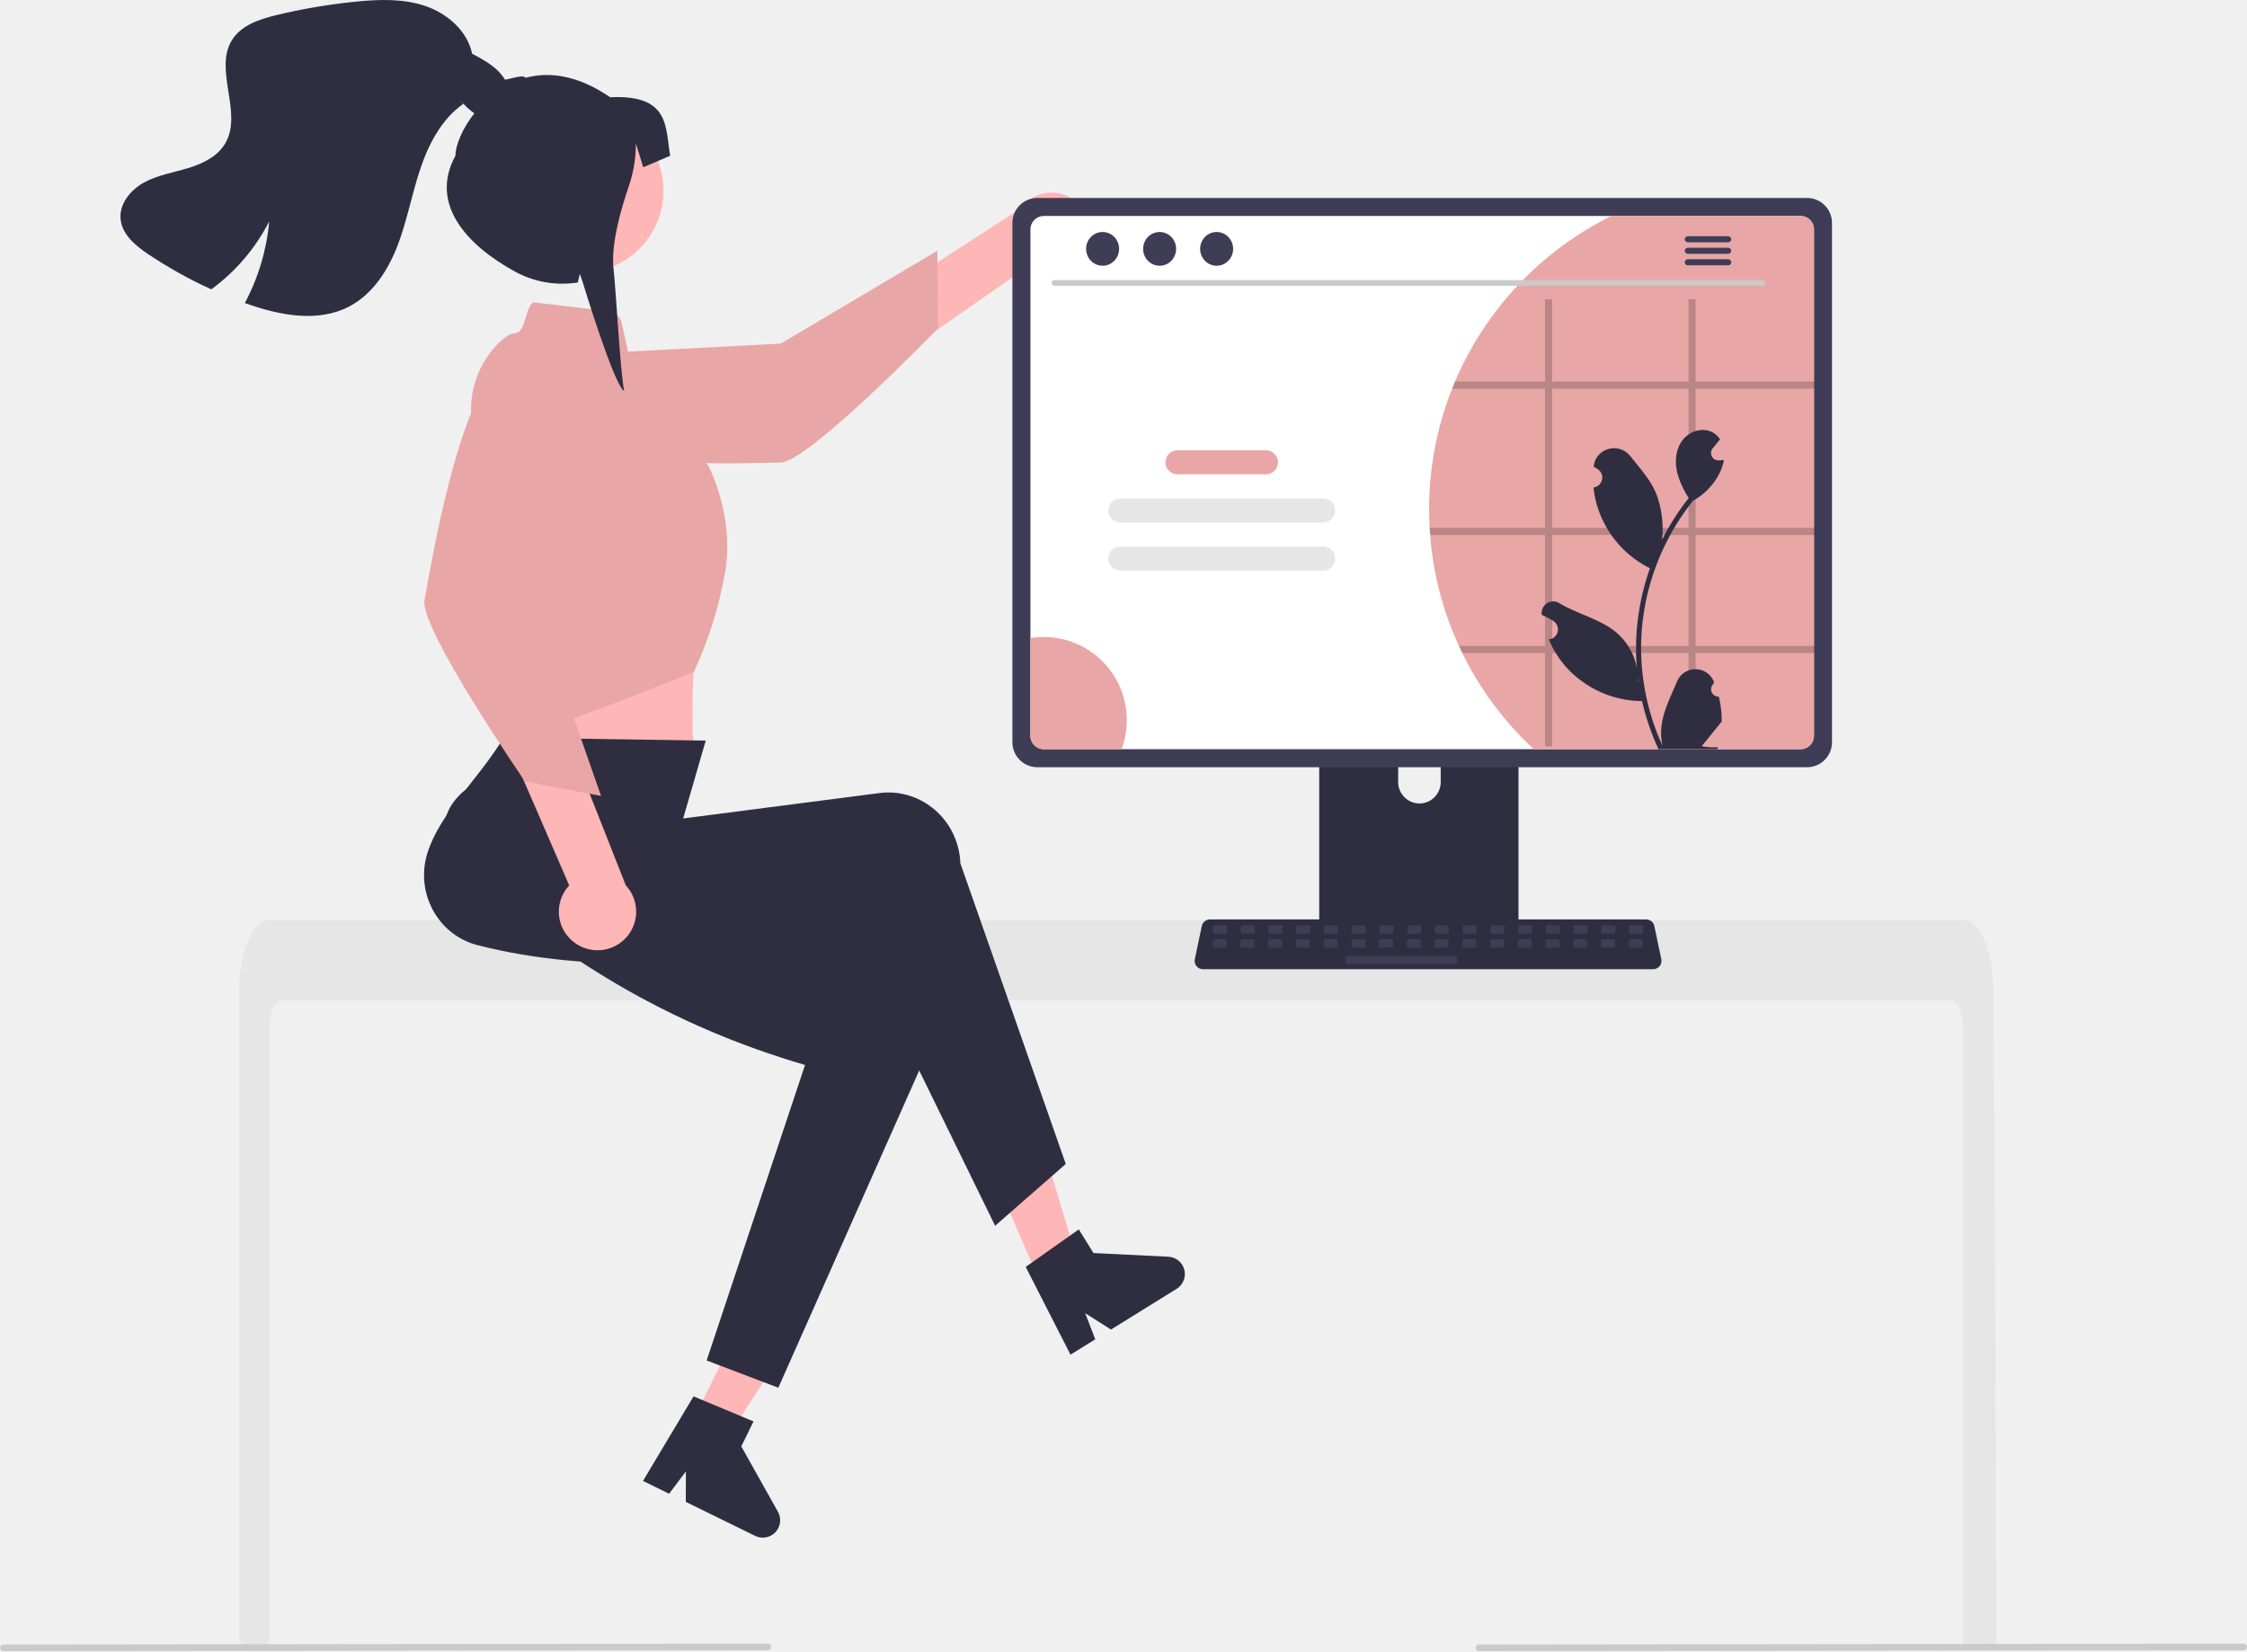
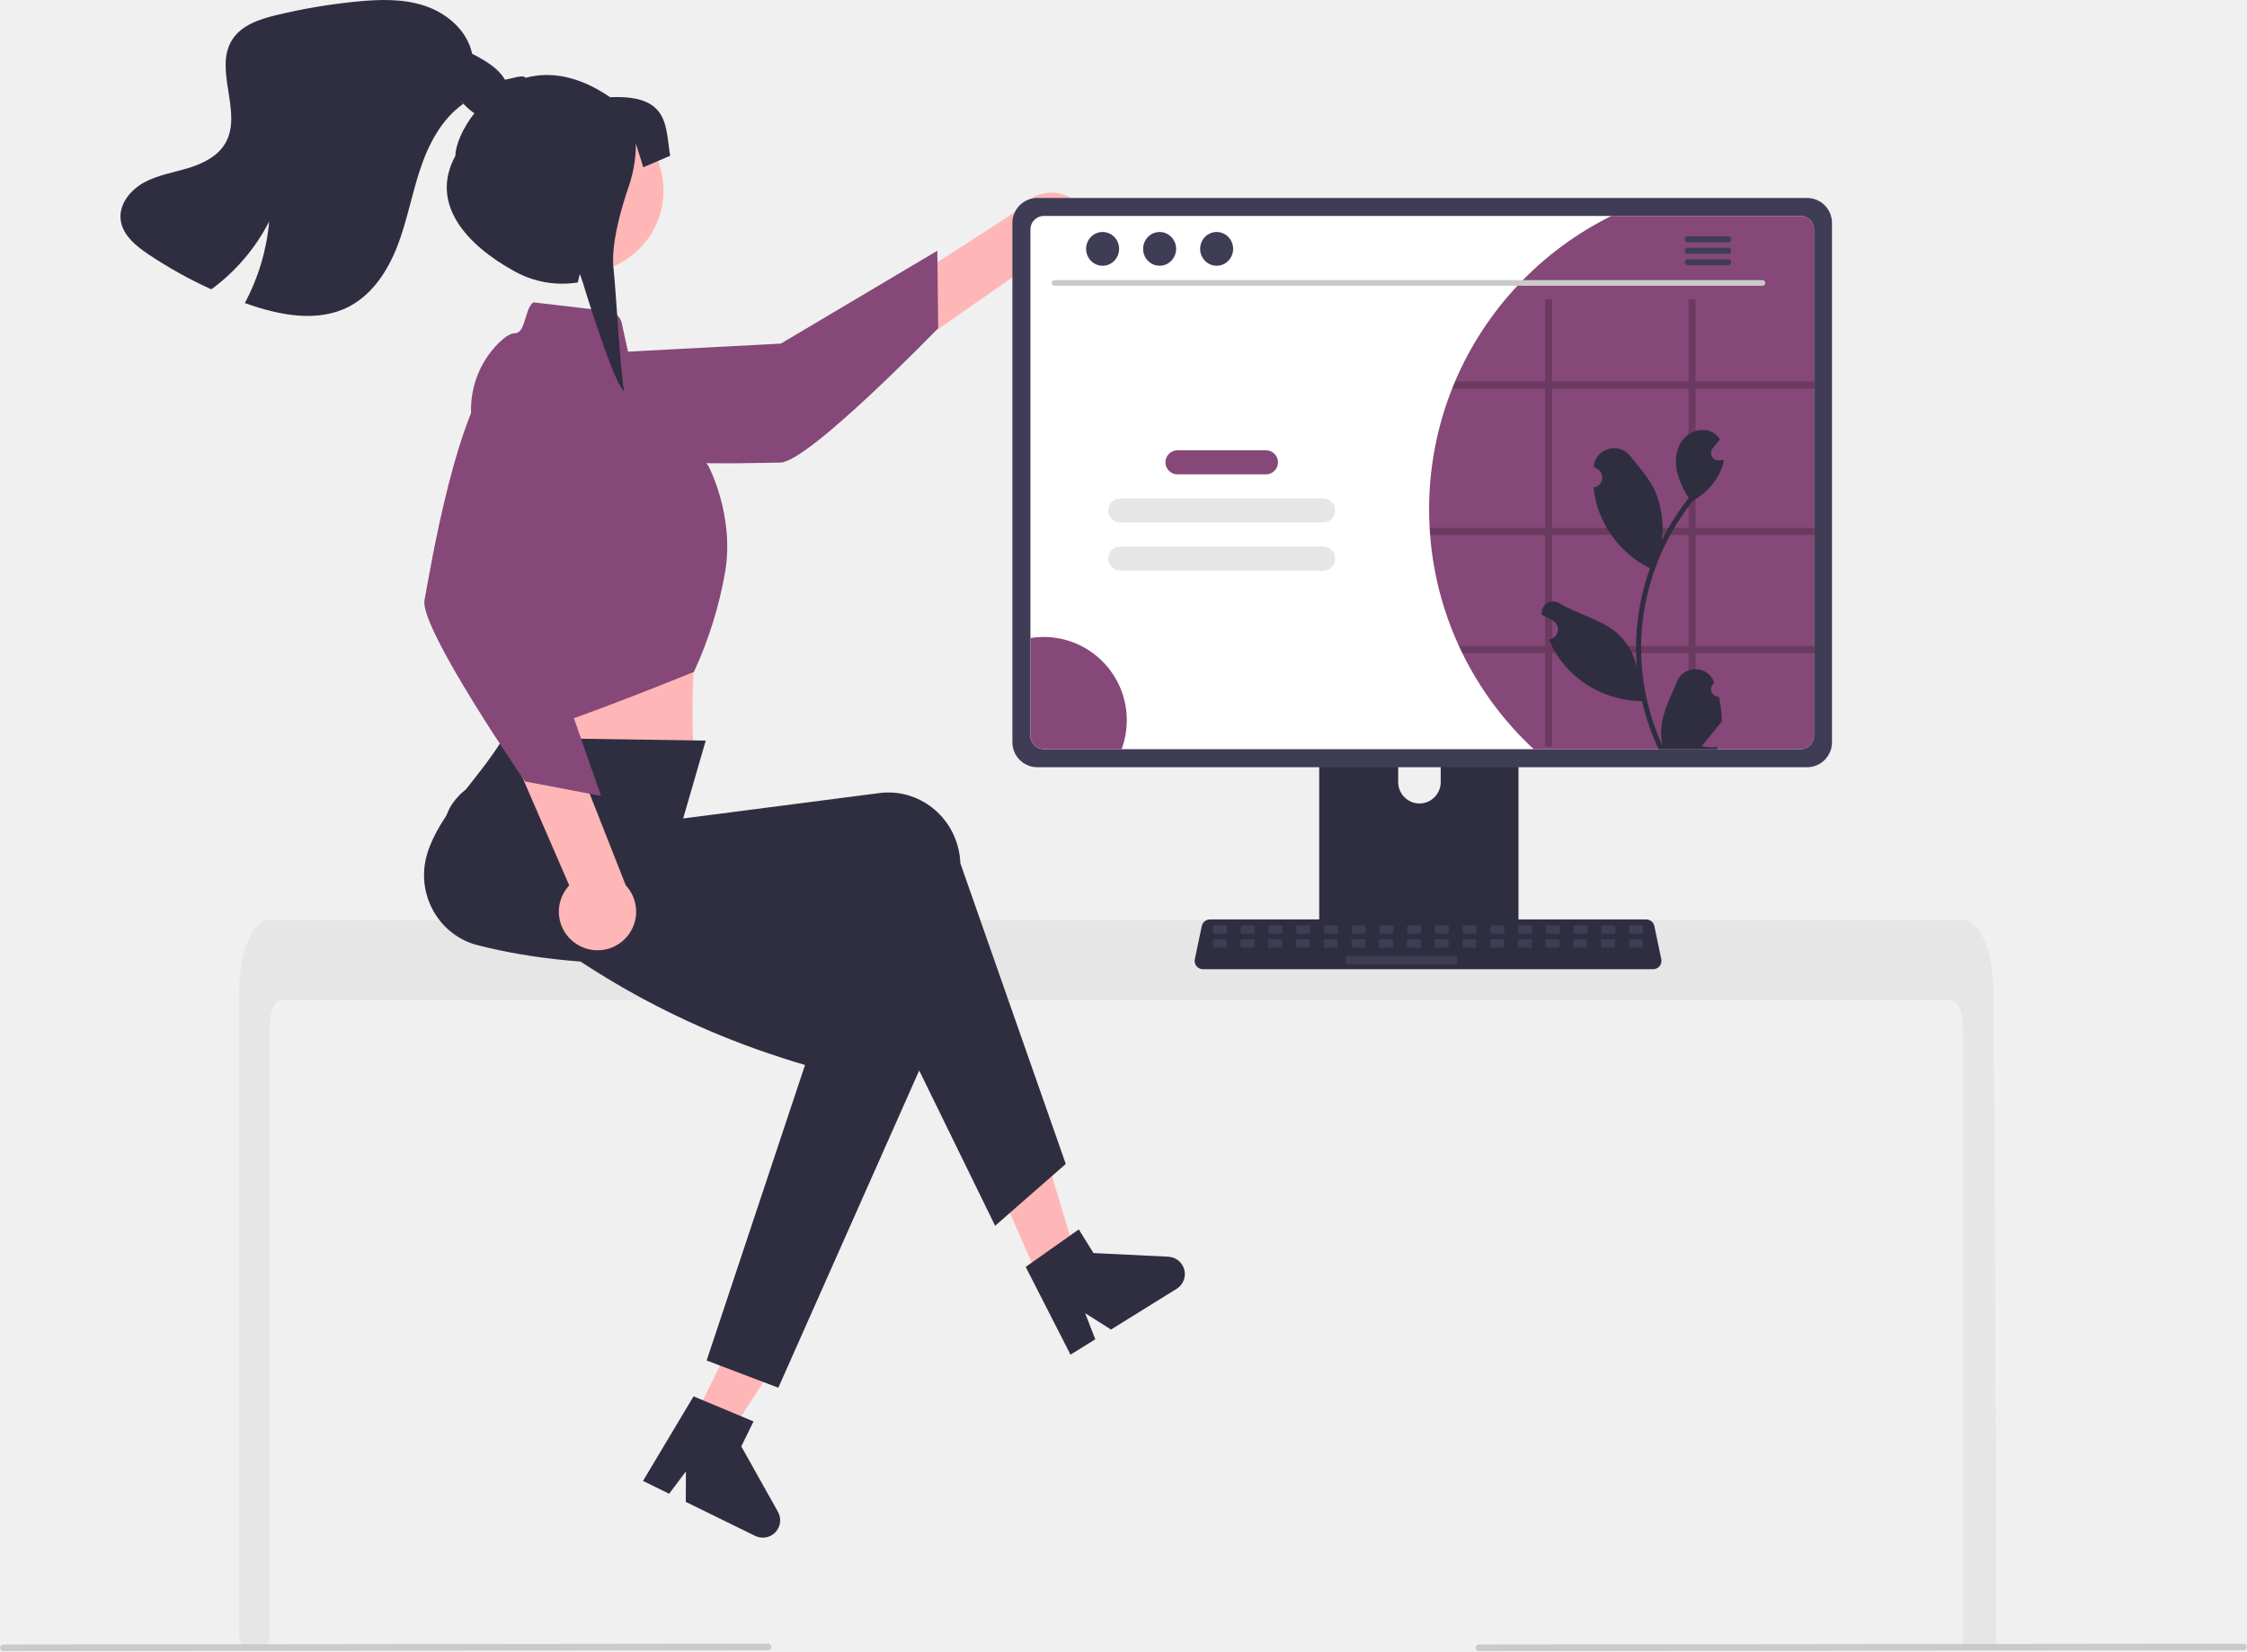
<svg xmlns="http://www.w3.org/2000/svg" data-name="Layer 1" width="810.131" height="595.285" viewBox="0 0 810.131 595.285">
  <polygon points="378.969 471.236 391.767 465.509 375.738 412.214 356.848 420.666 378.969 471.236" fill="#ffb6b6" />
  <path d="M564.736,609.125l19.145-13.52,5.284,8.518,27,1.329a6.261,6.261,0,0,1,2.993,11.575l-23.669,14.683-9.307-5.895,3.634,9.414-8.924,5.536Z" transform="translate(-194.9343 -152.3575)" fill="#2f2e41" />
  <path d="M902.658,522.718c0-5.36-1.8-9.71-4.01-9.72h-602.49c-2.22.01-4.01,4.36-4.02,9.72v220.643a2.003,2.003,0,0,1-1.809,1.994q-2.426.233-4.851.433c-.04,0-.08.01-.12.01-.88.08-1.76.14-2.64.21h-.01q-.679-1.255-1.342-2.533a2.011,2.011,0,0,1-.228-.929V510.108c0-1.48.06-2.97.16-4.44a56.884,56.884,0,0,1,.75-6.02c1.69-9.29,5.51-15.58,9.85-15.6h611a4.683,4.683,0,0,1,1.84.39,7.173,7.173,0,0,1,2.27,1.59,14.07,14.07,0,0,1,2.23,3.05c2.14,3.77,3.67,9.39,4.21,15.93,0,.06.01.12.01.18.14,1.62.21,3.27.2,4.92l.14,21.43.09,12.78.27,40.1.1,14.24.44,146.2h0a2,2,0,0,1-2,2h-8.04a2,2,0,0,1-2-2Z" transform="translate(-194.9343 -152.3575)" fill="#e6e6e6" />
  <path d="M738.942,383.772H674.023a3.464,3.464,0,0,0-3.459,3.467V489.793h71.845V387.24A3.466,3.466,0,0,0,738.942,383.772Zm-32.241,58.27a7.702,7.702,0,0,1-7.666-7.666V422.548a7.666,7.666,0,0,1,15.332,0v11.829a7.702,7.702,0,0,1-7.666,7.666Z" transform="translate(-194.9343 -152.3575)" fill="#2f2e41" />
  <path d="M670.341,486.513v9.894a1.938,1.938,0,0,0,1.934,1.934h68.422a1.944,1.944,0,0,0,1.934-1.934v-9.894Z" transform="translate(-194.9343 -152.3575)" fill="#3f3d56" />
  <path d="M586.932,240.957a13.844,13.844,0,0,1-20.158,6.657l-91.638,63.839-2.53-25.441,90.102-58.376a13.919,13.919,0,0,1,24.224,13.32Z" transform="translate(-194.9343 -152.3575)" fill="#ffb6b6" />
-   <path d="M381.76,281.208s-9.922,14.662,5.648,27.636,78.681,10.393,88.865,10.282,56.913-48.45,56.913-48.45l-.306-27.917-56.418,33.476Z" transform="translate(-194.9343 -152.3575)" fill="#e9a6a6" />
+   <path d="M381.76,281.208s-9.922,14.662,5.648,27.636,78.681,10.393,88.865,10.282,56.913-48.45,56.913-48.45l-.306-27.917-56.418,33.476Z" transform="translate(-194.9343 -152.3575)" fill="#864879" />
  <path d="M376.142,378.55l1,19s-2.952,16.83-.524,20.462c2.409,3.614,68.568,8.99,68.568,8.99s-2.074-28.336,1.667-48.833Z" transform="translate(-194.9343 -152.3575)" fill="#ffb6b6" />
  <path d="M579.186,572.003l-25.467,22.293-49.913-102.081c-49.495,8.512-96.19,11.239-136.579.942-13.675-3.438-22.034-17.558-18.67-31.538q.236-.98.545-1.94c4.834-14.748,17.487-25.183,27.456-41.404l72.817,1.106-8.133,28.062L511.979,438.29c14.225-1.841,27.217,8.456,29.018,22.998q.143,1.152.186,2.313Z" transform="translate(-194.9343 -152.3575)" fill="#2f2e41" />
  <circle cx="209.64" cy="68.762" r="29.568" fill="#ffb6b6" />
-   <path d="M387.24,261.362l27.111,3.19a5.532,5.532,0,0,1,4.758,4.313l4.311,19.729,26.877,31.651s9.651,18.096,6.032,38.605a145.273,145.273,0,0,1-11.21,35.748s-66.096,27.032-68.509,23.413-3.196-20.058-3.196-20.058l-8.504-94.602a33.944,33.944,0,0,1,9.756-27.275c2.145-2.11,4.263-3.588,5.986-3.588C384.546,272.354,384.047,263.592,387.24,261.362Z" transform="translate(-194.9343 -152.3575)" fill="#e9a6a6" />
+   <path d="M387.24,261.362l27.111,3.19a5.532,5.532,0,0,1,4.758,4.313l4.311,19.729,26.877,31.651s9.651,18.096,6.032,38.605a145.273,145.273,0,0,1-11.21,35.748s-66.096,27.032-68.509,23.413-3.196-20.058-3.196-20.058l-8.504-94.602a33.944,33.944,0,0,1,9.756-27.275c2.145-2.11,4.263-3.588,5.986-3.588C384.546,272.354,384.047,263.592,387.24,261.362Z" transform="translate(-194.9343 -152.3575)" fill="#864879" />
  <polygon points="250.479 510.874 263.06 517.036 293.347 470.36 274.778 461.265 250.479 510.874" fill="#ffb6b6" />
  <path d="M475.551,652.682l-25.847-9.813,35.474-106.546c-48.193-14.13-84.546-36.889-116.286-63.905-10.768-9.104-18.843-20.795-9.672-31.869q.643-.777,1.343-1.502c10.829-11.118,38.312-8.979,54.4-19.16l35.982,38.416L448.69,468.594l67.551,22.899c13.585,4.605,20.722,19.567,15.941,33.419q-.379,1.097-.85,2.159Z" transform="translate(-194.9343 -152.3575)" fill="#2f2e41" />
  <path d="M444.984,655.794,466.609,664.833l-4.41,9.002,13.217,23.581a6.261,6.261,0,0,1-8.216,8.685l-25.014-12.254.05-11.016-6.045,8.079-9.431-4.62Z" transform="translate(-194.9343 -152.3575)" fill="#2f2e41" />
  <path d="M402.697,492.659a13.844,13.844,0,0,1-2.534-21.077L355.735,369.117l25.438,2.558L420.551,471.552a13.919,13.919,0,0,1-17.853,21.107Z" transform="translate(-194.9343 -152.3575)" fill="#ffb6b6" />
-   <path d="M403.871,283.579s-12.407-12.629-28.208.064S349.895,358.708,347.988,368.713s36.221,65.38,36.221,65.38l27.425,5.228-21.641-61.93Z" transform="translate(-194.9343 -152.3575)" fill="#e9a6a6" />
+   <path d="M403.871,283.579s-12.407-12.629-28.208.064S349.895,358.708,347.988,368.713s36.221,65.38,36.221,65.38l27.425,5.228-21.641-61.93Z" transform="translate(-194.9343 -152.3575)" fill="#864879" />
  <path d="M846.443,223.726H568.938a9.008,9.008,0,0,0-8.994,8.994V419.982a9.003,9.003,0,0,0,8.994,8.994H846.443a9.003,9.003,0,0,0,8.994-8.994V232.72A9.008,9.008,0,0,0,846.443,223.726Z" transform="translate(-194.9343 -152.3575)" fill="#3f3d56" />
  <path d="M844.126,230.223h-272.87a4.82,4.82,0,0,0-4.81,4.82v182.62a4.818,4.818,0,0,0,4.81,4.81h272.87a4.818,4.818,0,0,0,4.81-4.81v-182.62A4.82,4.82,0,0,0,844.126,230.223Z" transform="translate(-194.9343 -152.3575)" fill="#fff" />
  <path d="M790.976,501.785H628.633a2.986,2.986,0,0,1-2.922-3.602l2.519-11.964a2.999,2.999,0,0,1,2.922-2.371H788.457a2.999,2.999,0,0,1,2.922,2.371l2.519,11.964a2.986,2.986,0,0,1-2.922,3.602Z" transform="translate(-194.9343 -152.3575)" fill="#2f2e41" />
  <rect x="437.37" y="333.645" width="5" height="3" rx="0.488" fill="#3f3d56" />
  <rect x="447.37" y="333.645" width="5" height="3" rx="0.488" fill="#3f3d56" />
  <rect x="457.37" y="333.645" width="5" height="3" rx="0.488" fill="#3f3d56" />
  <rect x="467.37" y="333.645" width="5" height="3" rx="0.488" fill="#3f3d56" />
  <rect x="477.37" y="333.645" width="5" height="3" rx="0.488" fill="#3f3d56" />
  <rect x="487.37" y="333.645" width="5" height="3" rx="0.488" fill="#3f3d56" />
  <rect x="497.37" y="333.645" width="5" height="3" rx="0.488" fill="#3f3d56" />
  <rect x="507.37" y="333.645" width="5" height="3" rx="0.488" fill="#3f3d56" />
  <rect x="517.37" y="333.645" width="5" height="3" rx="0.488" fill="#3f3d56" />
  <rect x="527.37" y="333.645" width="5" height="3" rx="0.488" fill="#3f3d56" />
  <rect x="537.37" y="333.645" width="5" height="3" rx="0.488" fill="#3f3d56" />
  <rect x="547.37" y="333.645" width="5" height="3" rx="0.488" fill="#3f3d56" />
  <rect x="557.37" y="333.645" width="5" height="3" rx="0.488" fill="#3f3d56" />
  <rect x="567.37" y="333.645" width="5" height="3" rx="0.488" fill="#3f3d56" />
  <rect x="577.37" y="333.645" width="5" height="3" rx="0.488" fill="#3f3d56" />
  <rect x="587.37" y="333.645" width="5" height="3" rx="0.488" fill="#3f3d56" />
  <rect x="437.252" y="338.645" width="5" height="3" rx="0.488" fill="#3f3d56" />
  <rect x="447.252" y="338.645" width="5" height="3" rx="0.488" fill="#3f3d56" />
  <rect x="457.252" y="338.645" width="5" height="3" rx="0.488" fill="#3f3d56" />
  <rect x="467.252" y="338.645" width="5" height="3" rx="0.488" fill="#3f3d56" />
  <rect x="477.252" y="338.645" width="5" height="3" rx="0.488" fill="#3f3d56" />
  <rect x="487.252" y="338.645" width="5" height="3" rx="0.488" fill="#3f3d56" />
  <rect x="497.252" y="338.645" width="5" height="3" rx="0.488" fill="#3f3d56" />
  <rect x="507.252" y="338.645" width="5" height="3" rx="0.488" fill="#3f3d56" />
  <rect x="517.252" y="338.645" width="5" height="3" rx="0.488" fill="#3f3d56" />
  <rect x="527.252" y="338.645" width="5" height="3" rx="0.488" fill="#3f3d56" />
  <rect x="537.252" y="338.645" width="5" height="3" rx="0.488" fill="#3f3d56" />
  <rect x="547.252" y="338.645" width="5" height="3" rx="0.488" fill="#3f3d56" />
  <rect x="557.252" y="338.645" width="5" height="3" rx="0.488" fill="#3f3d56" />
  <rect x="567.252" y="338.645" width="5" height="3" rx="0.488" fill="#3f3d56" />
  <rect x="577.252" y="338.645" width="5" height="3" rx="0.488" fill="#3f3d56" />
  <rect x="587.252" y="338.645" width="5" height="3" rx="0.488" fill="#3f3d56" />
  <rect x="485.252" y="344.645" width="40" height="3" rx="0.488" fill="#3f3d56" />
  <path d="M825.334,730.02l-7.71-12.39-1.54,7.08c-.27,1.24-.54,2.5-.79,3.75-2.19-1.87-4.52-3.6-6.8-5.26q-10.5-7.62-20.99-15.26l2.19,12.7c1.35,7.82,2.76,15.8,6.1,22.95.37.81.77,1.61,1.2,2.39h32.54a10.487,10.487,0,0,0,.54-2.24.775.775,0,0,0,.01-.15C830.594,738.74,827.914,734.17,825.334,730.02Z" transform="translate(-194.9343 -152.3575)" fill="#f0f0f0" />
  <path d="M385.334,730.02l-7.71-12.39-1.54,7.08c-.27,1.24-.54,2.5-.79,3.75-2.19-1.87-4.52-3.6-6.8-5.26q-10.5-7.62-20.99-15.26l2.19,12.7c1.35,7.82,2.76,15.8,6.1,22.95.37.81.77,1.61,1.2,2.39h32.54a10.487,10.487,0,0,0,.54-2.24.775.775,0,0,0,.01-.15C390.594,738.74,387.914,734.17,385.334,730.02Z" transform="translate(-194.9343 -152.3575)" fill="#f0f0f0" />
  <path d="M1003.875,747.335l-275.75.307a1.191,1.191,0,0,1,0-2.381l275.75-.307a1.191,1.191,0,0,1,0,2.381Z" transform="translate(-194.9343 -152.3575)" fill="#cacaca" />
  <path d="M471.875,747.335l-275.75.307a1.191,1.191,0,0,1,0-2.381l275.75-.307a1.191,1.191,0,0,1,0,2.381Z" transform="translate(-194.9343 -152.3575)" fill="#cacaca" />
  <path d="M373.306,194.763c-4.77,1.42-9.22-2.57-12.54-6.35l1.18,1.4c-7.81,5.5-12.48,14.46-15.51,23.53-3.03,9.06-4.72,18.55-8.14,27.48-3.42,8.92-8.94,17.55-17.39,22-11.32,5.96-25.19,3.25-37.23-1.05-.16-.06-.31-.11-.47-.17a76.722,76.722,0,0,0,8.78-29.4,69.759,69.759,0,0,1-20.86,24.47,160.14,160.14,0,0,1-22.62-12.58c-4.65-3.11-9.55-7.13-10.09-12.7-.55-5.53,3.58-10.58,8.45-13.24,4.87-2.66,10.47-3.56,15.79-5.16,5.31-1.59,10.73-4.2,13.52-9,6.43-11.04-4.39-26.61,2.51-37.37,3.4-5.29,10-7.41,16.12-8.88a213.117,213.117,0,0,1,28.38-4.79c8.39-.84,17.06-1.15,25.04,1.55,7.98,2.7,15.22,8.97,16.93,17.23,4.66,2.45,9.59,5.16,12.09,9.81C379.746,186.183,378.356,193.263,373.306,194.763Z" transform="translate(-194.9343 -152.3575)" fill="#2f2e41" />
  <path d="M366.186,192.902c-4.568,5.722-7.054,11.91-7.054,15.615-9.489,17.342,4.08,32.238,21.423,41.727a35.53,35.53,0,0,0,22.7,3.958l.726-3.097.983,2.79s11.291,37.293,15.016,39.481c-1.413-6.637-3.032-37.367-3.819-43.844-1.089-8.816,2.708-21.94,5.447-29.922a47.111,47.111,0,0,0,2.579-15.289v-.228l2.667,8.567,9.709-4.142c-1.806-10.361,0-22.123-21.656-21.103-11.713-8.055-22.027-9.282-30.5-6.998-1.093-1.69-7.399,1.476-9.22.586" transform="translate(-194.9343 -152.3575)" fill="#2f2e41" />
-   <path d="M848.936,235.043v182.62a4.818,4.818,0,0,1-4.81,4.81h-96.22a118.076,118.076,0,0,1-25.76-34.66q-.63-1.26-1.2-2.55a117.029,117.029,0,0,1-10.4-40.03c-.07-.85-.13-1.7-.17-2.56-.13-2.2-.19-4.43-.19-6.67a117.535,117.535,0,0,1,8.29-43.51c.33-.86.68-1.71,1.04-2.56a118.399,118.399,0,0,1,56.35-59.71h68.26A4.82,4.82,0,0,1,848.936,235.043Z" transform="translate(-194.9343 -152.3575)" fill="#e9a6a6" />
+   <path d="M848.936,235.043v182.62a4.818,4.818,0,0,1-4.81,4.81h-96.22a118.076,118.076,0,0,1-25.76-34.66q-.63-1.26-1.2-2.55a117.029,117.029,0,0,1-10.4-40.03c-.07-.85-.13-1.7-.17-2.56-.13-2.2-.19-4.43-.19-6.67a117.535,117.535,0,0,1,8.29-43.51c.33-.86.68-1.71,1.04-2.56a118.399,118.399,0,0,1,56.35-59.71h68.26A4.82,4.82,0,0,1,848.936,235.043Z" transform="translate(-194.9343 -152.3575)" fill="#864879" />
  <path d="M830.41,255.383H575.086a1.016,1.016,0,0,1,0-2.031H830.41a1.016,1.016,0,0,1,0,2.031Z" transform="translate(-194.9343 -152.3575)" fill="#cacaca" />
  <ellipse cx="397.532" cy="89.728" rx="5.95" ry="6.083" fill="#3f3d56" />
  <ellipse cx="418.088" cy="89.728" rx="5.95" ry="6.083" fill="#3f3d56" />
  <ellipse cx="438.644" cy="89.728" rx="5.95" ry="6.083" fill="#3f3d56" />
  <path d="M818.033,237.51H803.431a1.106,1.106,0,0,0,0,2.211h14.602a1.106,1.106,0,0,0,0-2.211Z" transform="translate(-194.9343 -152.3575)" fill="#3f3d56" />
  <path d="M818.033,241.66H803.431a1.106,1.106,0,0,0,0,2.211h14.602a1.106,1.106,0,0,0,0-2.211Z" transform="translate(-194.9343 -152.3575)" fill="#3f3d56" />
  <path d="M818.033,245.805H803.431a1.106,1.106,0,0,0,0,2.211h14.602a1.106,1.106,0,0,0,0-2.211Z" transform="translate(-194.9343 -152.3575)" fill="#3f3d56" />
-   <rect x="420.185" y="162.344" width="40.582" height="8.678" rx="4.339" fill="#e9a6a6" />
+   <rect x="420.185" y="162.344" width="40.582" height="8.678" rx="4.339" fill="#864879" />
  <rect x="399.575" y="179.7" width="81.802" height="8.678" rx="4.339" fill="#e6e6e6" />
  <rect x="399.575" y="197.056" width="81.802" height="8.678" rx="4.339" fill="#e6e6e6" />
-   <path d="M601.186,412.003a29.815,29.815,0,0,1-1.88,10.47h-28.05a4.818,4.818,0,0,1-4.81-4.81v-35.28a29.628,29.628,0,0,1,4.74-.38A29.998,29.998,0,0,1,601.186,412.003Z" transform="translate(-194.9343 -152.3575)" fill="#e9a6a6" />
+   <path d="M601.186,412.003a29.815,29.815,0,0,1-1.88,10.47h-28.05a4.818,4.818,0,0,1-4.81-4.81v-35.28a29.628,29.628,0,0,1,4.74-.38A29.998,29.998,0,0,1,601.186,412.003Z" transform="translate(-194.9343 -152.3575)" fill="#864879" />
  <path d="M849.186,292.493v-2.56h-42.91v-29.67h-2.55v29.67h-49.18v-29.67h-2.55v29.67h-32.48c-.36.85-.71,1.7-1.04,2.56h33.52v50.18h-41.62c.04.86.1,1.71.17,2.56h41.45v40.03h-31.05q.57,1.29,1.2,2.55h29.85v33.65h2.55v-33.65h49.18v33.65h2.55v-33.65h42.91v-2.55h-42.91v-40.03h42.91v-2.56h-42.91v-50.18Zm-45.46,92.77h-49.18v-40.03h49.18Zm0-42.59h-49.18v-50.18h49.18Z" transform="translate(-194.9343 -152.3575)" opacity="0.2" />
  <path d="M814.637,403.526a2.672,2.672,0,0,1-1.937-4.632l.183-.728q-.036-.087-.073-.175a7.176,7.176,0,0,0-13.237.049c-2.165,5.214-4.922,10.438-5.6,15.951a21.23,21.23,0,0,0,.373,7.301,85.115,85.115,0,0,1-7.743-35.351,82.154,82.154,0,0,1,.51-9.165q.422-3.742,1.171-7.431a86.101,86.101,0,0,1,17.075-36.492,22.914,22.914,0,0,0,9.53-9.887,17.478,17.478,0,0,0,1.59-4.776c-.464.061-.935.099-1.399.129-.145.008-.297.015-.441.023l-.055.002a2.648,2.648,0,0,1-2.174-4.313q.3-.37.601-.739c.304-.38.616-.753.92-1.133a1.318,1.318,0,0,0,.099-.114c.35-.434.7-.859,1.05-1.293a7.656,7.656,0,0,0-2.51-2.426c-3.506-2.054-8.343-.631-10.876,2.54-2.54,3.171-3.019,7.621-2.137,11.583a30.682,30.682,0,0,0,4.244,9.461c-.19.243-.388.479-.578.723a86.658,86.658,0,0,0-9.045,14.329,36.024,36.024,0,0,0-2.151-16.733c-2.059-4.966-5.917-9.149-9.315-13.442-4.081-5.157-12.451-2.906-13.17,3.631q-.01.095-.02.19.757.427,1.482.907a3.625,3.625,0,0,1-1.461,6.596l-.074.011a36.067,36.067,0,0,0,.951,5.392,37.134,37.134,0,0,0,18.489,23.273c.297.152.586.304.882.449a88.452,88.452,0,0,0-4.761,22.406,83.894,83.894,0,0,0,.061,13.546l-.023-.16a22.168,22.168,0,0,0-7.568-12.8c-5.824-4.784-14.052-6.546-20.334-10.391a4.16,4.16,0,0,0-6.372,4.047q.013.084.026.168a24.351,24.351,0,0,1,2.73,1.316q.757.427,1.482.907a3.625,3.625,0,0,1-1.461,6.596l-.074.011c-.053.008-.099.015-.152.023a36.097,36.097,0,0,0,6.64,10.397,37.167,37.167,0,0,0,26.955,11.827h.008a88.426,88.426,0,0,0,5.94,17.341h21.22c.076-.236.145-.479.213-.715a24.109,24.109,0,0,1-5.872-.35c1.574-1.932,3.149-3.879,4.723-5.811a1.318,1.318,0,0,0,.099-.114c.799-.989,1.605-1.97,2.403-2.959l0-.001a35.315,35.315,0,0,0-1.035-8.996Zm-24.299-47.801.011-.015-.011.03Zm-4.7,42.371-.183-.411c.008-.297.008-.593,0-.897,0-.084-.015-.167-.015-.251.068.525.129,1.05.205,1.574Z" transform="translate(-194.9343 -152.3575)" fill="#2f2e41" />
</svg>
